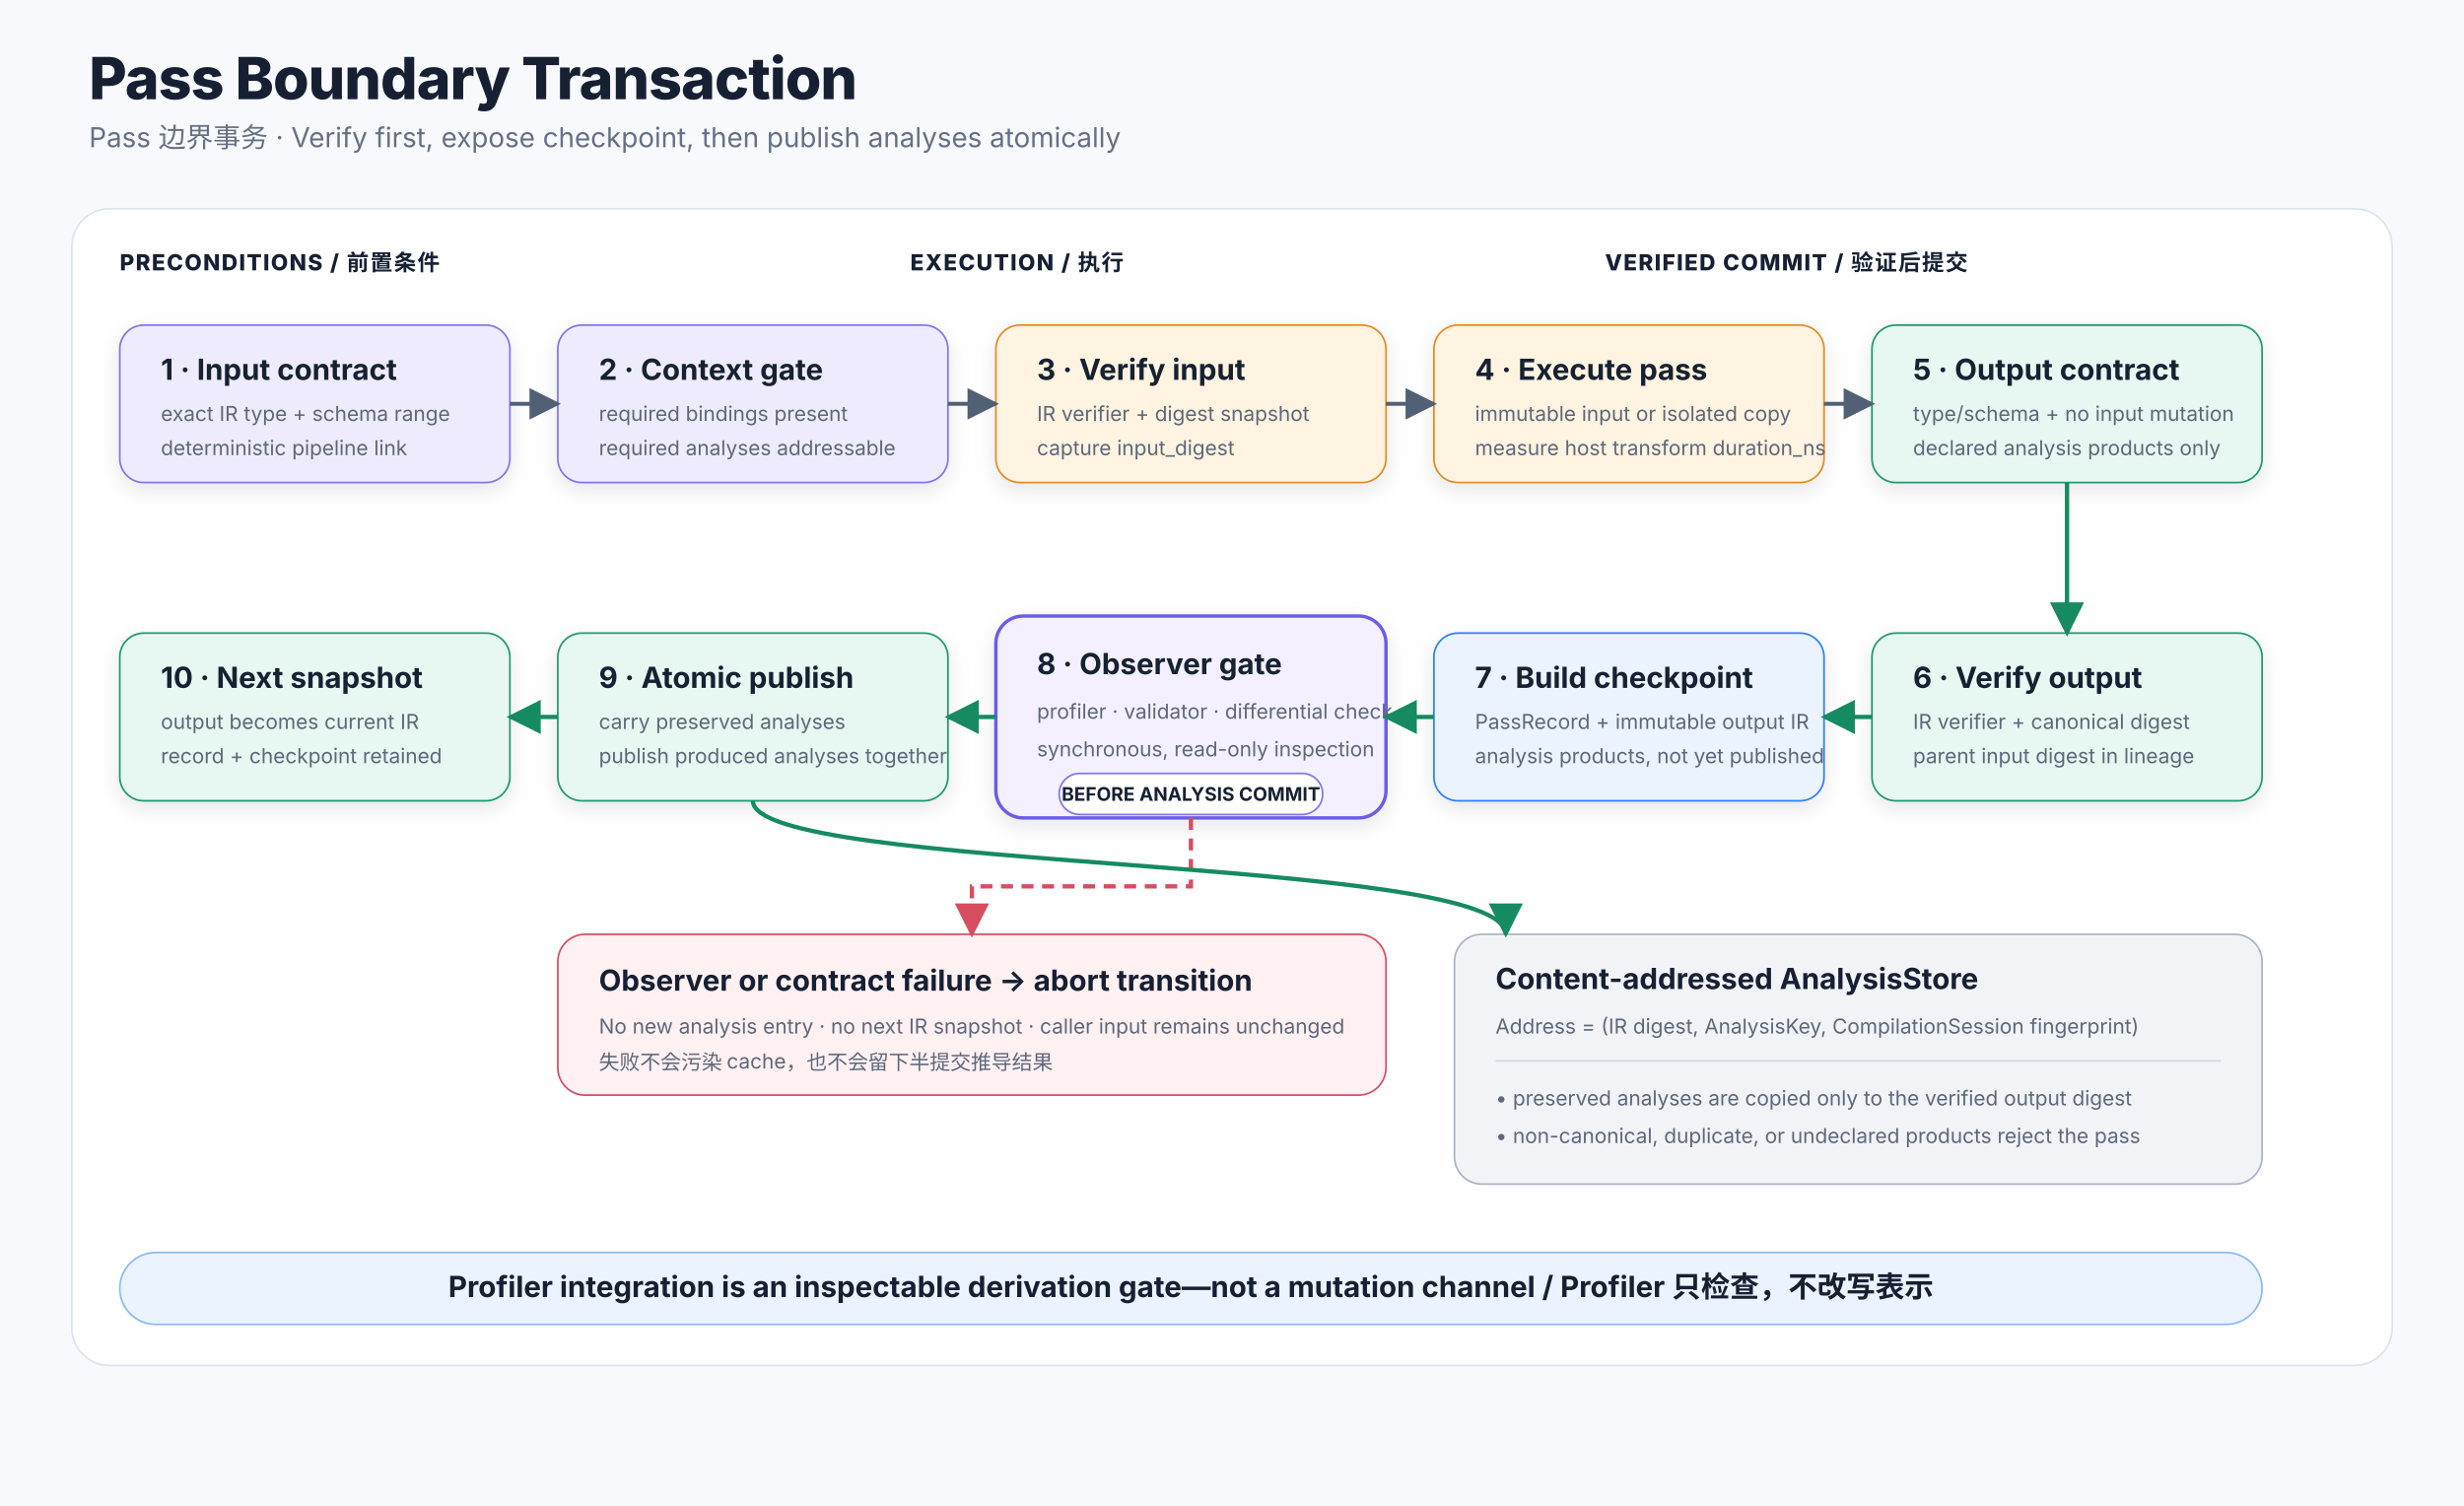
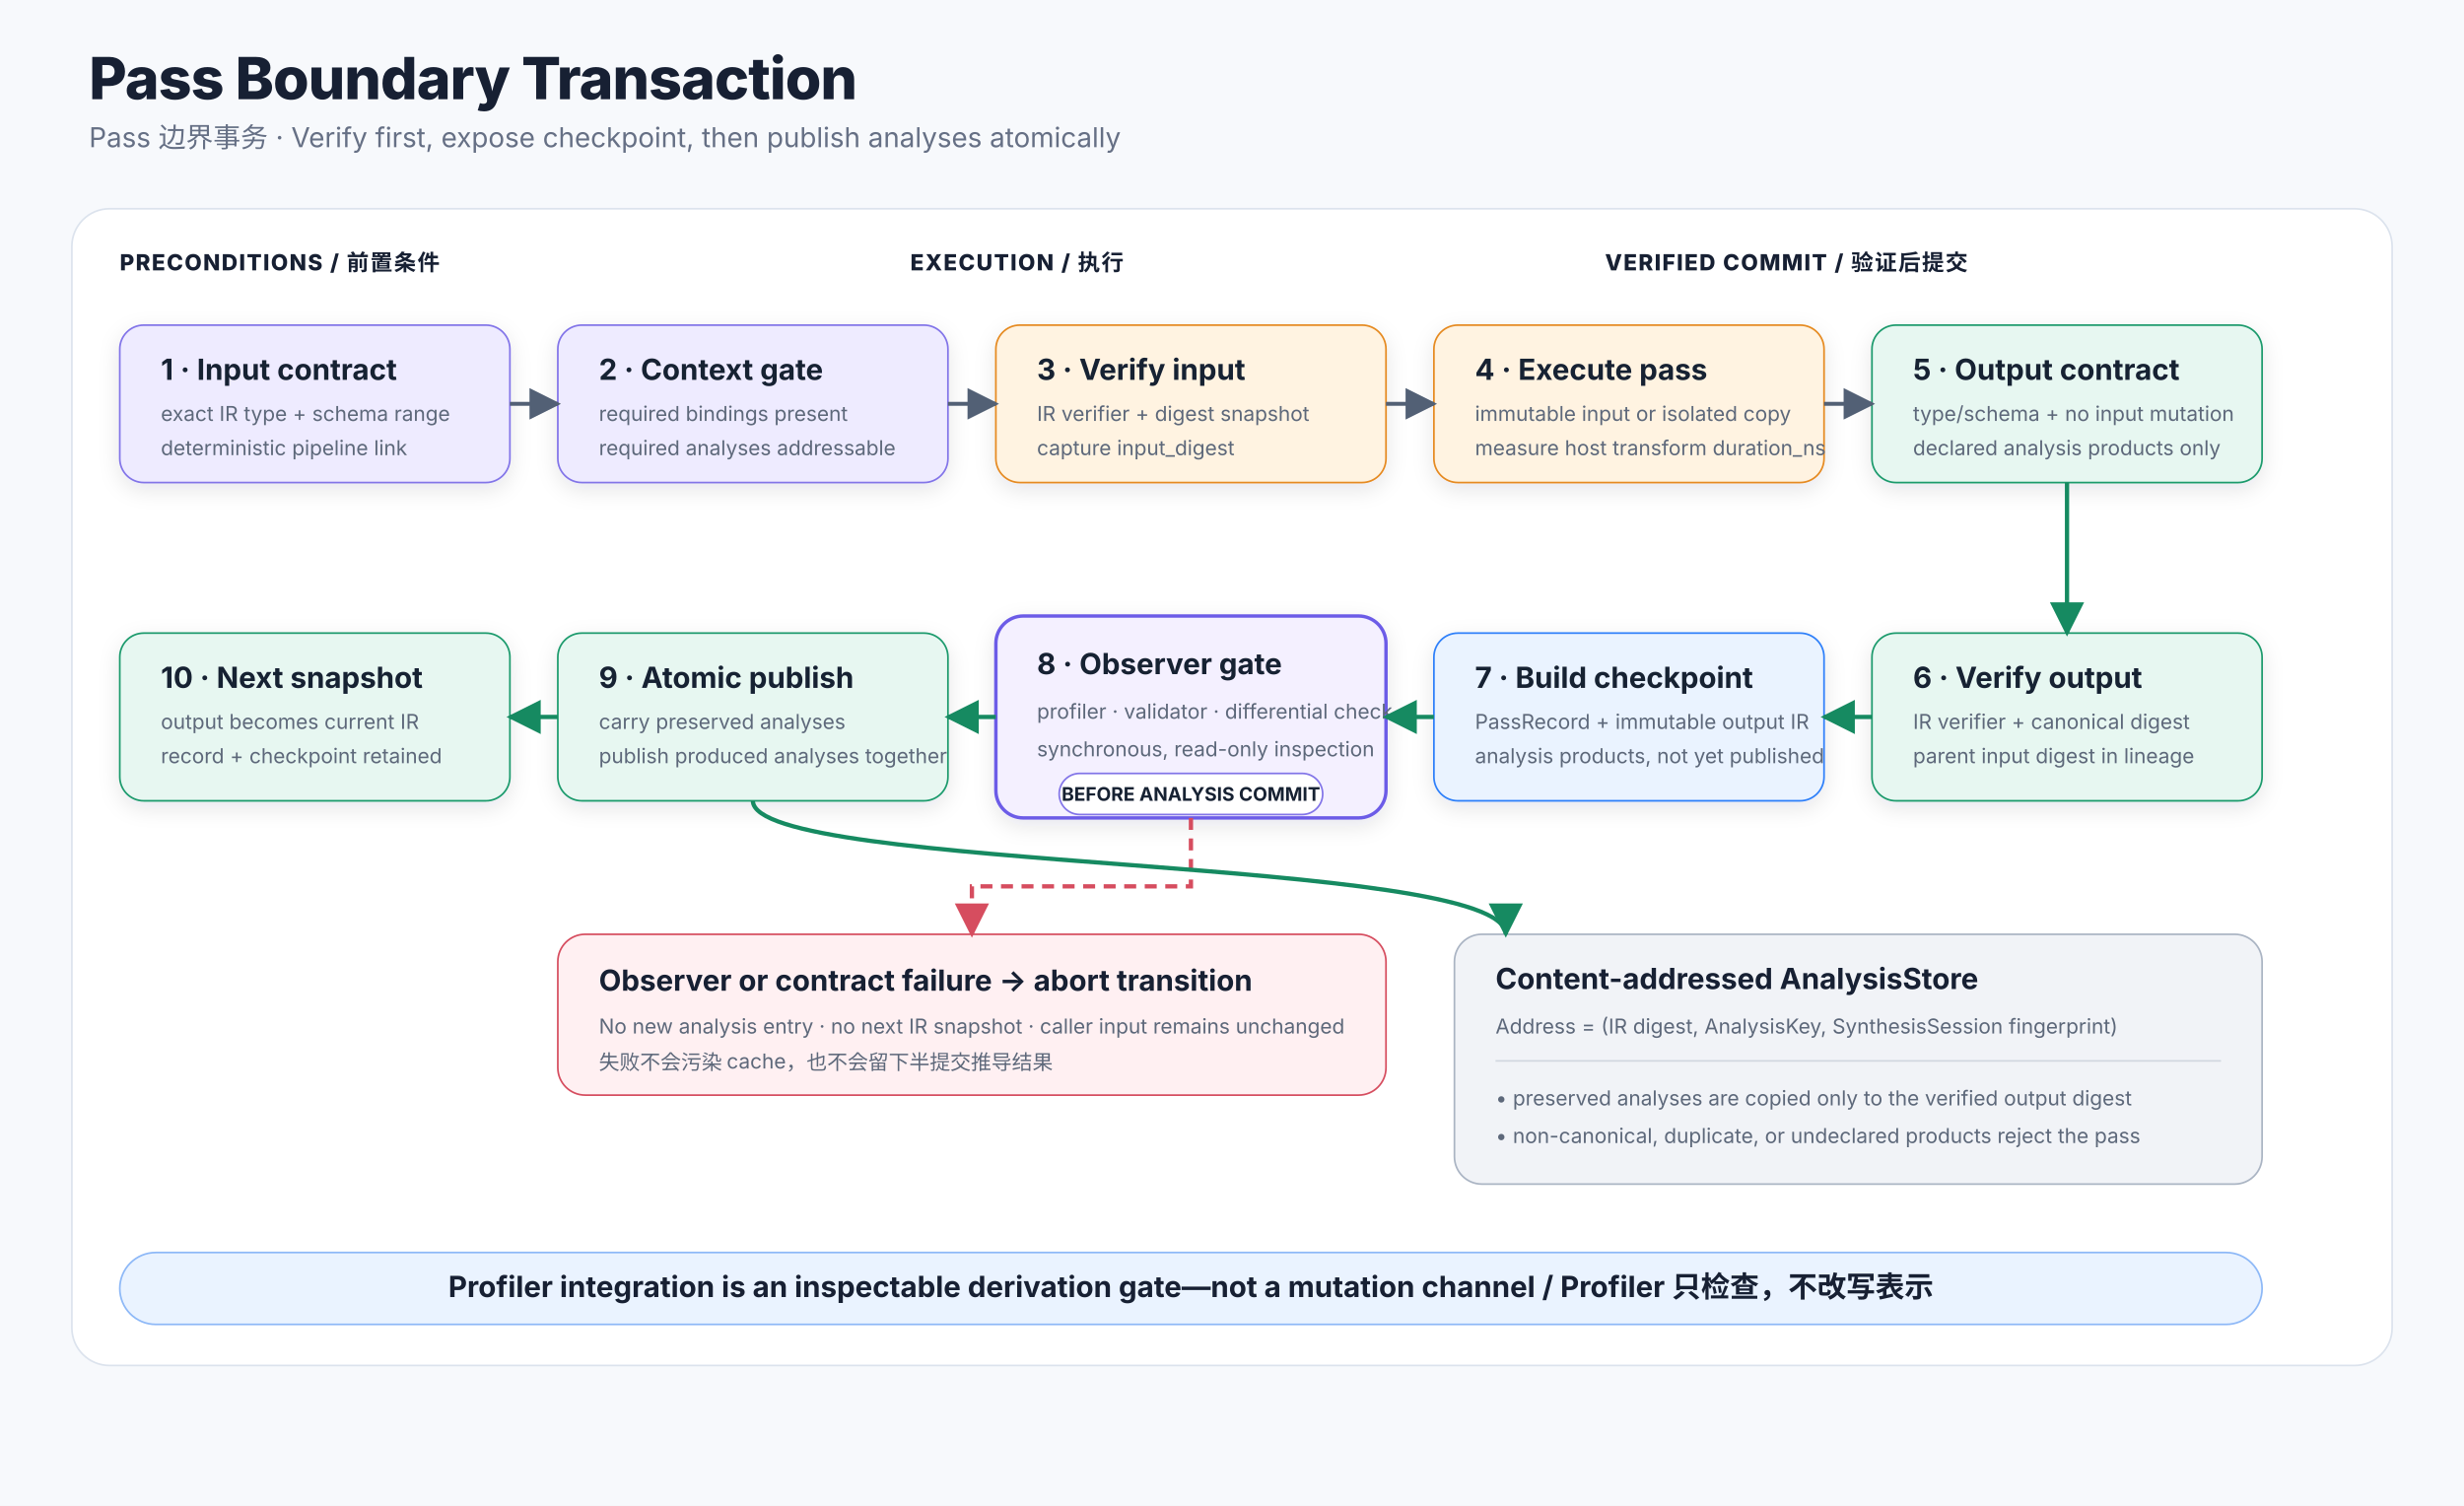
<svg xmlns="http://www.w3.org/2000/svg" width="1440" height="880" viewBox="0 0 1440 880" role="img" aria-labelledby="title desc">
  <defs>
    <filter id="shadow" x="-20%" y="-20%" width="140%" height="150%">
      <feDropShadow dx="0" dy="4" stdDeviation="6" flood-color="#172033" flood-opacity="0.10" />
    </filter>
    <marker id="arrow" viewBox="0 0 10 10" refX="9" refY="5" markerWidth="8" markerHeight="8" orient="auto-start-reverse">
      <path d="M0 0 L10 5 L0 10 z" fill="#526075" />
    </marker>
    <marker id="arrowGreen" viewBox="0 0 10 10" refX="9" refY="5" markerWidth="8" markerHeight="8" orient="auto-start-reverse">
      <path d="M0 0 L10 5 L0 10 z" fill="#168A61" />
    </marker>
    <marker id="arrowRed" viewBox="0 0 10 10" refX="9" refY="5" markerWidth="8" markerHeight="8" orient="auto-start-reverse">
      <path d="M0 0 L10 5 L0 10 z" fill="#D64D5F" />
    </marker>
    <style>
      text { font-family: Inter, -apple-system, BlinkMacSystemFont, "Segoe UI", "PingFang SC", "Microsoft YaHei", sans-serif; fill:#172033; }
      .title { font-size:34px; font-weight:760; letter-spacing:-0.5px; }
      .subtitle { font-size:16px; fill:#667085; }
      .phase { font-size:13px; font-weight:760; letter-spacing:0.8px; }
      .box-title { font-size:17px; font-weight:730; }
      .box-sub { font-size:12px; fill:#5D687A; }
      .small { font-size:12px; fill:#667085; }
      .pill { font-size:11px; font-weight:720; }
      .arrow { fill:none; stroke:#526075; stroke-width:2.3; marker-end:url(#arrow); }
      .commit { fill:none; stroke:#168A61; stroke-width:2.5; marker-end:url(#arrowGreen); }
      .abort { fill:none; stroke:#D64D5F; stroke-width:2.5; stroke-dasharray:7 5; marker-end:url(#arrowRed); }
    </style>
  </defs>
  <rect width="1440" height="880" fill="#F7F9FC" />
  <text x="52" y="58" class="title">Pass Boundary Transaction</text>
  <text x="52" y="86" class="subtitle">Pass 边界事务 · Verify first, expose checkpoint, then publish analyses atomically</text>
  <rect x="42" y="122" width="1356" height="676" rx="22" fill="#FFFFFF" stroke="#DCE3ED" />
  <text x="70" y="158" class="phase" fill="#5B46D6">PRECONDITIONS / 前置条件</text>
  <text x="532" y="158" class="phase" fill="#B56B10">EXECUTION / 执行</text>
  <text x="938" y="158" class="phase" fill="#137A57">VERIFIED COMMIT / 验证后提交</text>
  <g filter="url(#shadow)">
    <rect x="70" y="190" width="228" height="92" rx="14" fill="#EEEBFF" stroke="#8274E8" />
    <text x="94" y="222" class="box-title">1 · Input contract</text>
    <text x="94" y="246" class="box-sub">exact IR type + schema range</text>
    <text x="94" y="266" class="box-sub">deterministic pipeline link</text>
    <rect x="326" y="190" width="228" height="92" rx="14" fill="#EEEBFF" stroke="#8274E8" />
    <text x="350" y="222" class="box-title">2 · Context gate</text>
    <text x="350" y="246" class="box-sub">required bindings present</text>
    <text x="350" y="266" class="box-sub">required analyses addressable</text>
    <rect x="582" y="190" width="228" height="92" rx="14" fill="#FFF3E1" stroke="#E58A20" />
    <text x="606" y="222" class="box-title">3 · Verify input</text>
    <text x="606" y="246" class="box-sub">IR verifier + digest snapshot</text>
    <text x="606" y="266" class="box-sub">capture input_digest</text>
    <rect x="838" y="190" width="228" height="92" rx="14" fill="#FFF3E1" stroke="#E58A20" />
    <text x="862" y="222" class="box-title">4 · Execute pass</text>
    <text x="862" y="246" class="box-sub">immutable input or isolated copy</text>
    <text x="862" y="266" class="box-sub">measure host transform duration_ns</text>
    <rect x="1094" y="190" width="228" height="92" rx="14" fill="#E7F7F1" stroke="#1B9A6C" />
    <text x="1118" y="222" class="box-title">5 · Output contract</text>
    <text x="1118" y="246" class="box-sub">type/schema + no input mutation</text>
    <text x="1118" y="266" class="box-sub">declared analysis products only</text>
  </g>
  <path d="M298 236 L326 236" class="arrow" />
  <path d="M554 236 L582 236" class="arrow" />
  <path d="M810 236 L838 236" class="arrow" />
  <path d="M1066 236 L1094 236" class="arrow" />
  <g filter="url(#shadow)">
    <rect x="1094" y="370" width="228" height="98" rx="14" fill="#E7F7F1" stroke="#1B9A6C" />
    <text x="1118" y="402" class="box-title">6 · Verify output</text>
    <text x="1118" y="426" class="box-sub">IR verifier + canonical digest</text>
    <text x="1118" y="446" class="box-sub">parent input digest in lineage</text>
    <rect x="838" y="370" width="228" height="98" rx="14" fill="#EAF3FF" stroke="#2D7FF9" />
    <text x="862" y="402" class="box-title">7 · Build checkpoint</text>
    <text x="862" y="426" class="box-sub">PassRecord + immutable output IR</text>
    <text x="862" y="446" class="box-sub">analysis products, not yet published</text>
    <rect x="582" y="360" width="228" height="118" rx="16" fill="#F4F0FF" stroke="#6C5CE7" stroke-width="2" />
    <text x="606" y="394" class="box-title">8 · Observer gate</text>
    <text x="606" y="420" class="box-sub">profiler · validator · differential check</text>
    <text x="606" y="442" class="box-sub">synchronous, read-only inspection</text>
    <rect x="619" y="452" width="154" height="24" rx="12" fill="#FFFFFF" stroke="#8274E8" />
    <text x="696" y="468" text-anchor="middle" class="pill" fill="#5B46D6">BEFORE ANALYSIS COMMIT</text>
    <rect x="326" y="370" width="228" height="98" rx="14" fill="#E7F7F1" stroke="#1B9A6C" />
    <text x="350" y="402" class="box-title">9 · Atomic publish</text>
    <text x="350" y="426" class="box-sub">carry preserved analyses</text>
    <text x="350" y="446" class="box-sub">publish produced analyses together</text>
    <rect x="70" y="370" width="228" height="98" rx="14" fill="#E7F7F1" stroke="#1B9A6C" />
    <text x="94" y="402" class="box-title">10 · Next snapshot</text>
    <text x="94" y="426" class="box-sub">output becomes current IR</text>
    <text x="94" y="446" class="box-sub">record + checkpoint retained</text>
  </g>
  <path d="M1208 282 L1208 370" class="commit" />
  <path d="M1094 419 L1066 419" class="commit" />
  <path d="M838 419 L810 419" class="commit" />
  <path d="M582 419 L554 419" class="commit" />
  <path d="M326 419 L298 419" class="commit" />
  <rect x="326" y="546" width="484" height="94" rx="16" fill="#FFF0F2" stroke="#D64D5F" />
  <text x="350" y="579" class="box-title" fill="#B63849">Observer or contract failure → abort transition</text>
  <text x="350" y="604" class="box-sub">No new analysis entry · no next IR snapshot · caller input remains unchanged</text>
  <text x="350" y="625" class="box-sub">失败不会污染 cache，也不会留下半提交推导结果</text>
  <path d="M696 478 L696 518 L568 518 L568 546" class="abort" />
  <rect x="850" y="546" width="472" height="146" rx="16" fill="#F1F3F7" stroke="#AAB4C3" />
  <text x="874" y="578" class="box-title">Content-addressed AnalysisStore</text>
-   <text x="874" y="604" class="box-sub">Address = (IR digest, AnalysisKey, CompilationSession fingerprint)</text>
+   <text x="874" y="604" class="box-sub">Address = (IR digest, AnalysisKey, SynthesisSession fingerprint)</text>
  <line x1="874" y1="620" x2="1298" y2="620" stroke="#D1D7E0" />
  <text x="874" y="646" class="box-sub">• preserved analyses are copied only to the verified output digest</text>
  <text x="874" y="668" class="box-sub">• non-canonical, duplicate, or undeclared products reject the pass</text>
  <path d="M440 468 C440 510 880 500 880 546" class="commit" />
  <rect x="70" y="732" width="1252" height="42" rx="21" fill="#EAF3FF" stroke="#8DB8F7" />
  <text x="696" y="758" text-anchor="middle" class="box-title" fill="#225EAF">Profiler integration is an inspectable derivation gate—not a mutation channel / Profiler 只检查，不改写表示</text>
</svg>
